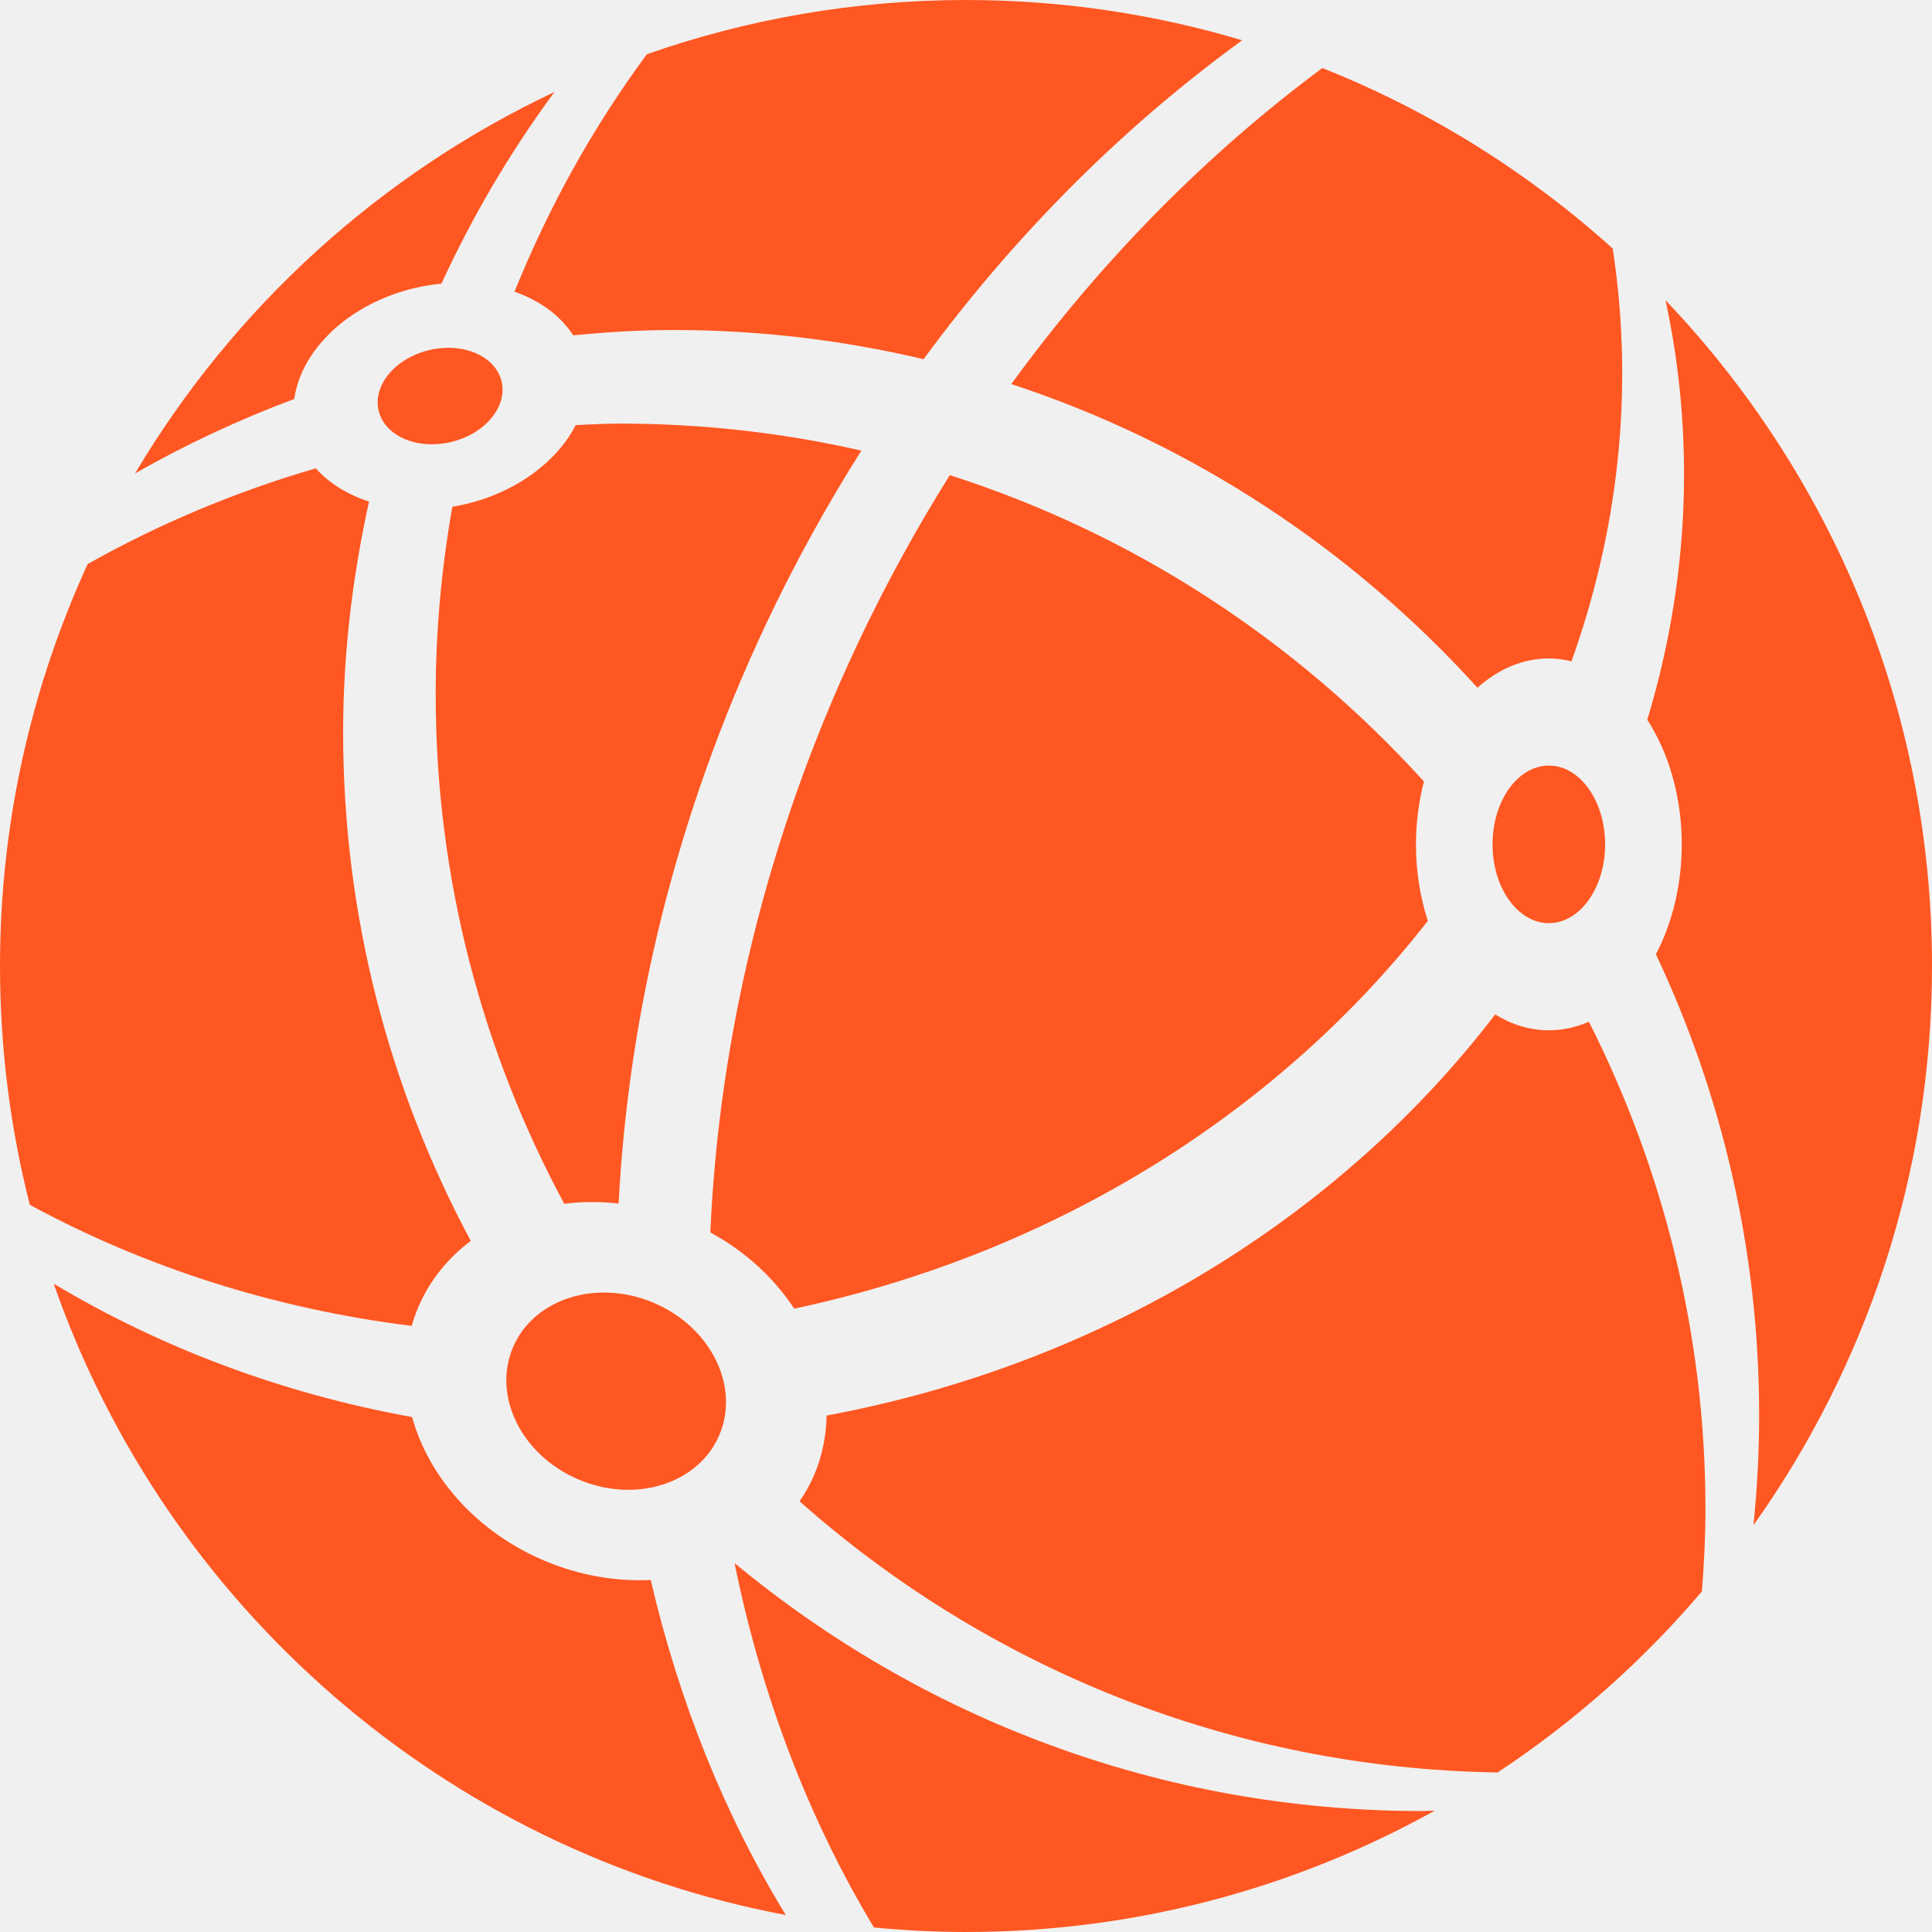
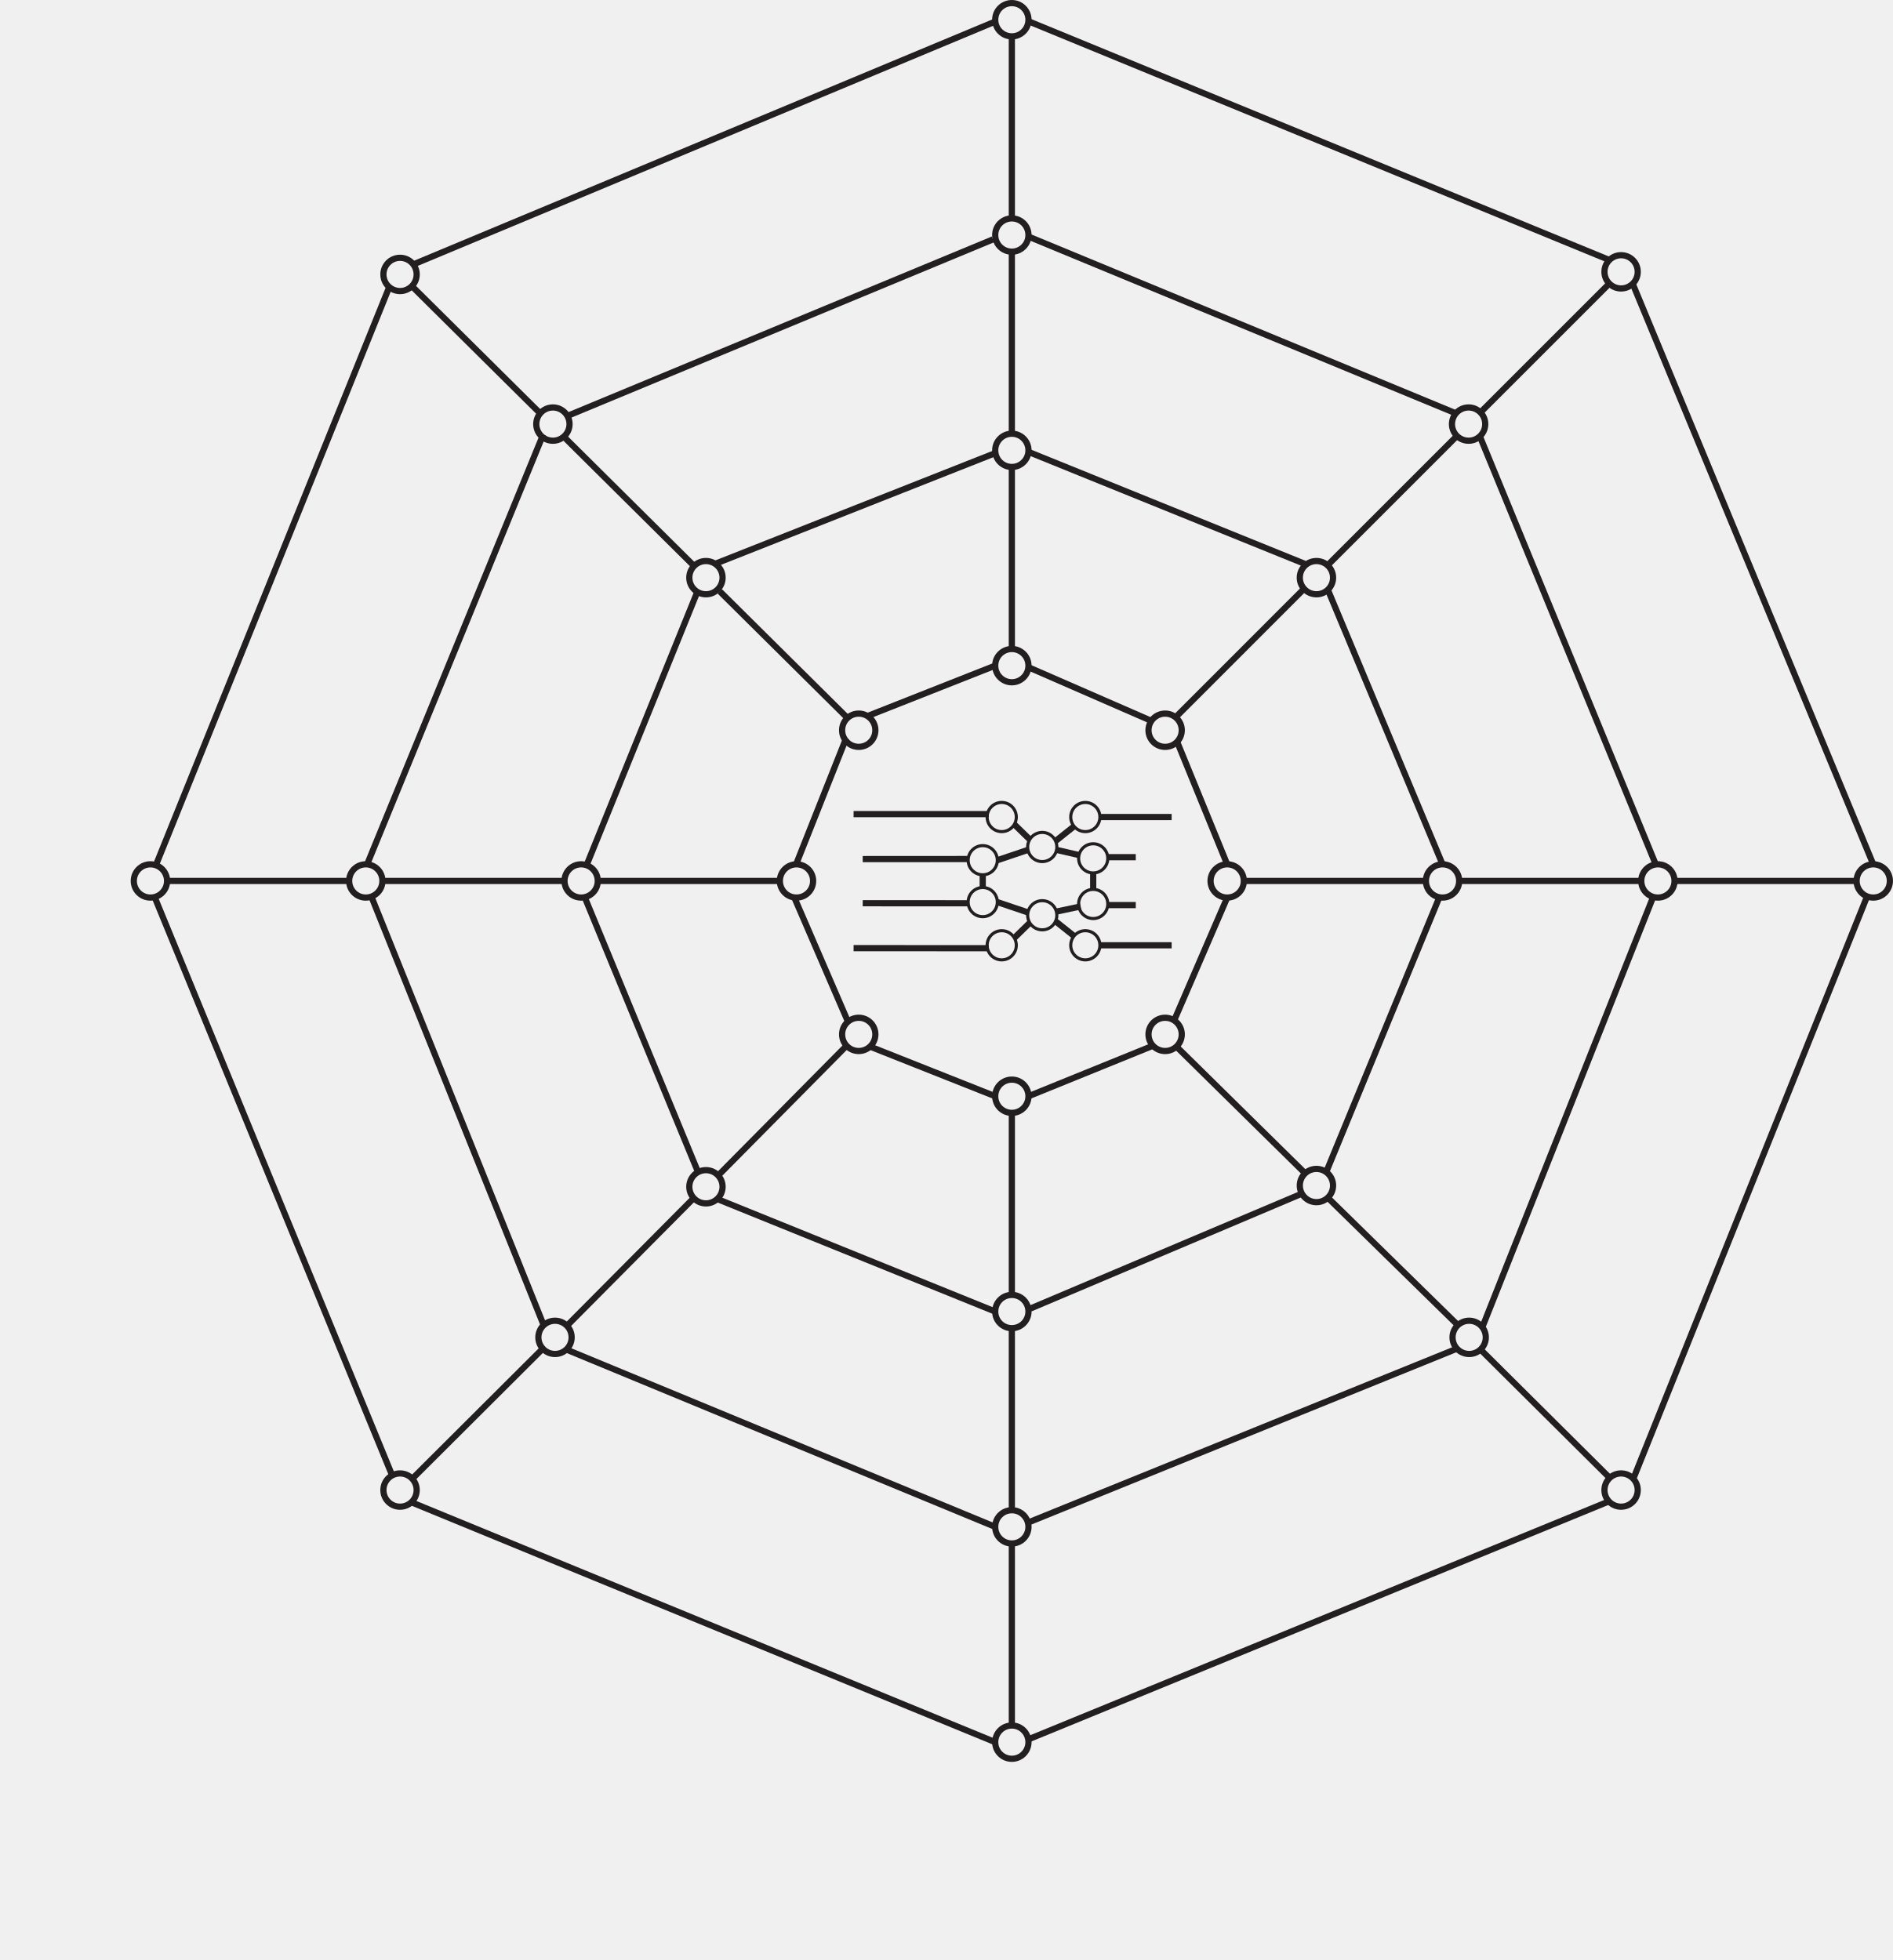
- <svg xmlns="http://www.w3.org/2000/svg" width="140" height="140" viewBox="0 0 140 140" fill="none">
-   <g clip-path="url(#clip0_109_2)">
-     <path d="M73.281 27.831C86.41 32.136 97.992 39.823 107.062 49.836C108.556 48.498 110.328 47.714 112.235 47.714C112.795 47.714 113.342 47.795 113.874 47.923C117.232 38.552 118.425 28.456 116.891 18.191C116.883 18.128 116.865 18.068 116.856 18.004C110.728 12.481 103.62 8.028 95.822 4.93C87.496 11.111 79.845 18.812 73.281 27.831Z" fill="#FF5722" />
-     <path d="M41.536 24.297C43.937 24.071 46.358 23.914 48.819 23.914C55.055 23.914 61.112 24.654 66.925 26.029C73.644 16.885 81.489 9.111 90.013 2.919C83.673 1.026 76.956 0 69.999 0C61.893 0 54.115 1.394 46.875 3.929C42.985 9.195 39.77 14.98 37.283 21.138C39.118 21.778 40.616 22.869 41.536 24.297Z" fill="#FF5722" />
-     <path d="M33.758 36.525C33.43 36.603 33.104 36.666 32.78 36.719C32.001 41.136 31.571 45.673 31.571 50.313C31.571 63.679 34.969 76.233 40.887 87.23C42.163 87.064 43.489 87.064 44.828 87.212C45.54 73.406 48.981 59.103 55.479 45.288C57.561 40.861 59.891 36.652 62.419 32.653C56.794 31.371 50.939 30.695 44.923 30.695C43.847 30.695 42.784 30.756 41.718 30.804C40.376 33.421 37.468 35.642 33.758 36.525Z" fill="#FF5722" />
-     <path d="M68.825 34.431C66.4 38.309 64.155 42.38 62.144 46.658C55.531 60.716 52.095 75.274 51.473 89.304C54.038 90.698 56.103 92.628 57.554 94.83C76.67 90.758 92.769 80.435 103.466 66.731C102.918 65.039 102.606 63.166 102.606 61.188C102.606 59.586 102.818 58.054 103.182 56.63C93.978 46.468 82.192 38.703 68.825 34.431Z" fill="#FF5722" />
-     <path d="M30.303 94.738C31.132 92.778 32.464 91.164 34.114 89.921C28.227 78.942 24.864 66.407 24.864 53.077C24.864 47.324 25.552 41.74 26.741 36.345C25.178 35.841 23.845 35.016 22.883 33.936C17.07 35.635 11.525 37.958 6.352 40.873C2.286 49.744 0 59.604 0 70.001C0 75.976 0.753 81.773 2.161 87.307C10.484 91.821 19.869 94.846 29.834 96.079C29.963 95.628 30.116 95.18 30.303 94.738Z" fill="#FF5722" />
-     <path d="M112.235 74.659C110.851 74.659 109.536 74.245 108.348 73.508C97.267 87.986 80.201 98.794 59.901 102.574C59.87 104.028 59.59 105.479 59.003 106.87C58.712 107.555 58.347 108.19 57.943 108.794C71.453 120.769 89.117 128.143 108.521 128.439C114.059 124.782 119.043 120.358 123.326 115.321C123.478 113.35 123.584 111.366 123.584 109.355C123.584 96.638 120.503 84.663 115.138 74.037C114.221 74.439 113.246 74.659 112.235 74.659Z" fill="#FF5722" />
-     <path d="M53.229 113.268C55.171 122.836 58.576 131.772 63.328 139.674C65.526 139.88 67.748 140 70.001 140C82.332 140 93.908 136.801 103.97 131.205C103.651 131.208 103.339 131.235 103.022 131.235C84.087 131.233 66.749 124.474 53.229 113.268Z" fill="#FF5722" />
-     <path d="M39.46 113.097C34.519 111.01 31.068 107.032 29.861 102.687C20.459 100.985 11.661 97.671 3.893 93.023C12.027 116.379 32.179 134.097 56.942 138.772C52.48 131.475 49.199 123.265 47.153 114.489C44.652 114.611 42.015 114.177 39.46 113.097Z" fill="#FF5722" />
-     <path d="M30.032 20.877C30.689 20.72 31.343 20.618 31.988 20.555C34.253 15.632 36.994 10.975 40.184 6.662C27.499 12.644 16.906 22.321 9.786 34.309C13.455 32.207 17.317 30.409 21.325 28.909C21.817 25.351 25.266 22.012 30.032 20.877Z" fill="#FF5722" />
-     <path d="M140 70.001C140 51.293 132.647 34.313 120.691 21.755C120.954 22.987 121.185 24.233 121.374 25.495C122.74 34.646 121.936 43.665 119.368 52.157C120.914 54.547 121.865 57.709 121.865 61.188C121.865 64.168 121.166 66.915 119.993 69.146C124.772 79.295 127.475 90.614 127.475 102.576C127.475 105.259 127.326 107.904 127.063 110.52C135.197 99.081 140 85.106 140 70.001Z" fill="#FF5722" />
-     <path d="M41.941 107.218C46.073 108.965 50.636 107.512 52.132 103.973C53.628 100.434 51.491 96.149 47.358 94.402C43.226 92.655 38.663 94.108 37.167 97.647C35.671 101.186 37.808 105.471 41.941 107.218Z" fill="#FF5722" />
-     <path d="M112.235 66.895C114.487 66.895 116.313 64.339 116.313 61.186C116.313 58.033 114.487 55.477 112.235 55.477C109.982 55.477 108.156 58.033 108.156 61.186C108.156 64.339 109.982 66.895 112.235 66.895Z" fill="#FF5722" />
-     <path d="M32.686 32.029C35.146 31.442 36.785 29.476 36.346 27.637C35.908 25.799 33.559 24.784 31.099 25.37C28.639 25.956 27 27.922 27.438 29.761C27.877 31.6 30.226 32.615 32.686 32.029Z" fill="#FF5722" />
+ <svg xmlns="http://www.w3.org/2000/svg" viewBox="0 0 305.02 315.89">
+   <defs>
+     <style>.cls-1,.cls-2{fill:none;stroke:#231f20;stroke-miterlimit:10;}.cls-2{stroke-width:0.5px;}</style>
+   </defs>
+   <g id="_8web" data-name="8web">
+     <circle class="cls-1" cx="163.04" cy="3.18" r="2.68" />
+     <circle class="cls-1" cx="163.04" cy="280.78" r="2.68" />
+     <circle class="cls-1" cx="64.46" cy="240.15" r="2.68" />
+     <circle class="cls-1" cx="89.43" cy="215.54" r="2.68" />
+     <circle class="cls-1" cx="113.75" cy="191.27" r="2.68" />
+     <circle class="cls-1" cx="163.04" cy="246.08" r="2.68" />
+     <circle class="cls-1" cx="163.04" cy="211.38" r="2.68" />
+     <circle class="cls-1" cx="163.04" cy="176.68" r="2.68" />
+     <circle class="cls-1" cx="187.74" cy="166.71" r="2.68" />
+     <circle class="cls-1" cx="212.12" cy="191.07" r="2.68" />
+     <circle class="cls-1" cx="236.73" cy="215.54" r="2.68" />
+     <circle class="cls-1" cx="261.21" cy="240.15" r="2.68" />
+     <circle class="cls-1" cx="24.24" cy="141.98" r="2.68" />
+     <circle class="cls-1" cx="58.94" cy="141.98" r="2.68" />
+     <circle class="cls-1" cx="93.64" cy="141.98" r="2.68" />
+     <circle class="cls-1" cx="128.34" cy="141.98" r="2.68" />
+     <circle class="cls-1" cx="64.46" cy="44.23" r="2.68" />
+     <circle class="cls-1" cx="89.09" cy="68.35" r="2.68" />
+     <circle class="cls-1" cx="113.75" cy="93.1" r="2.68" />
+     <circle class="cls-1" cx="138.37" cy="117.69" r="2.68" />
+     <circle class="cls-1" cx="301.84" cy="141.98" r="2.68" />
+     <circle class="cls-1" cx="267.14" cy="141.98" r="2.68" />
+     <circle class="cls-1" cx="232.44" cy="141.98" r="2.68" />
+     <circle class="cls-1" cx="197.74" cy="141.98" r="2.68" />
+     <circle class="cls-1" cx="163.04" cy="107.28" r="2.68" />
+     <circle class="cls-1" cx="163.04" cy="72.58" r="2.68" />
+     <circle class="cls-1" cx="163.04" cy="37.88" r="2.68" />
+     <circle class="cls-1" cx="187.74" cy="117.69" r="2.68" />
+     <circle class="cls-1" cx="212.12" cy="93.1" r="2.68" />
+     <circle class="cls-1" cx="236.64" cy="68.35" r="2.68" />
+     <circle class="cls-1" cx="261.21" cy="43.81" r="2.68" />
+     <circle class="cls-1" cx="138.37" cy="166.71" r="2.68" />
+     <line class="cls-1" x1="140.2" y1="168.68" x2="160.36" y2="176.68" />
+     <line class="cls-1" x1="115.57" y1="193.24" x2="160.36" y2="211.38" />
+     <line class="cls-1" x1="91.25" y1="217.5" x2="160.36" y2="246.08" />
+     <line class="cls-1" x1="66.29" y1="242.12" x2="160.36" y2="280.78" />
+     <line class="cls-1" x1="165.72" y1="176.68" x2="185.77" y2="168.54" />
+     <line class="cls-1" x1="166.01" y1="210.9" x2="209.79" y2="192.37" />
+     <line class="cls-1" x1="165.97" y1="245.26" x2="234.77" y2="217.36" />
+     <line class="cls-1" x1="165.72" y1="280.32" x2="259.24" y2="241.98" />
+     <line class="cls-1" x1="189.07" y1="164.75" x2="197.74" y2="144.67" />
+     <line class="cls-1" x1="213.63" y1="189.06" x2="231.92" y2="144.62" />
+     <line class="cls-1" x1="238.9" y1="213.78" x2="266.38" y2="144.55" />
+     <line class="cls-1" x1="263.18" y1="238.33" x2="300.85" y2="144.47" />
+     <line class="cls-1" x1="185.52" y1="116.18" x2="165.44" y2="107.42" />
+     <line class="cls-1" x1="210.23" y1="90.87" x2="165.44" y2="72.72" />
+     <line class="cls-1" x1="234.55" y1="66.6" x2="165.45" y2="38.02" />
+     <line class="cls-1" x1="259.52" y1="41.99" x2="165.45" y2="3.32" />
+     <line class="cls-1" x1="197.74" y1="139.3" x2="189.67" y2="119.54" />
+     <line class="cls-1" x1="232.44" y1="139.3" x2="213.96" y2="95.05" />
+     <line class="cls-1" x1="266.79" y1="139.3" x2="238.45" y2="70.32" />
+     <line class="cls-1" x1="301.84" y1="139.3" x2="263.08" y2="45.73" />
+     <line class="cls-1" x1="128.06" y1="144.81" x2="136.66" y2="164.72" />
+     <line class="cls-1" x1="94.28" y1="144.76" x2="112.48" y2="188.91" />
+     <line class="cls-1" x1="59.93" y1="144.72" x2="87.6" y2="213.57" />
+     <line class="cls-1" x1="24.87" y1="144.47" x2="63.19" y2="237.79" />
+     <line class="cls-1" x1="136.34" y1="118.98" x2="128.34" y2="139.14" />
+     <line class="cls-1" x1="112.36" y1="95.4" x2="94.64" y2="139.14" />
+     <line class="cls-1" x1="87.52" y1="70.04" x2="59.16" y2="139.3" />
+     <line class="cls-1" x1="62.72" y1="46.26" x2="25.24" y2="139.14" />
+     <line class="cls-1" x1="160.36" y1="107.28" x2="140" y2="115.32" />
+     <line class="cls-1" x1="160.36" y1="73.03" x2="115.46" y2="90.78" />
+     <line class="cls-1" x1="160" y1="38.58" x2="91.77" y2="66.89" />
+     <line class="cls-1" x1="160.25" y1="3.52" x2="66.39" y2="42.7" />
  </g>
-   <defs>
-     <clipPath id="clip0_109_2">
-       <rect width="140" height="140" fill="white" />
-     </clipPath>
-   </defs>
+   <g id="_8lines" data-name="8lines">
+     <line class="cls-1" x1="200.42" y1="141.98" x2="229.76" y2="141.98" />
+     <line class="cls-1" x1="235.12" y1="141.98" x2="264.46" y2="141.98" />
+     <line class="cls-1" x1="269.82" y1="141.98" x2="299.16" y2="141.98" />
+     <line class="cls-1" x1="189.42" y1="115.61" x2="210.13" y2="94.89" />
+     <line class="cls-1" x1="213.91" y1="91.11" x2="234.76" y2="70.26" />
+     <line class="cls-1" x1="238.55" y1="66.47" x2="259.31" y2="45.71" />
+     <line class="cls-1" x1="163.04" y1="104.6" x2="163.04" y2="75.27" />
+     <line class="cls-1" x1="163.04" y1="69.9" x2="163.04" y2="40.57" />
+     <line class="cls-1" x1="163.04" y1="35.2" x2="163.04" y2="5.87" />
+     <line class="cls-1" x1="136.56" y1="115.72" x2="115.98" y2="95.31" />
+     <line class="cls-1" x1="111.84" y1="91.22" x2="90.96" y2="70.5" />
+     <line class="cls-1" x1="87.04" y1="66.62" x2="66.36" y2="46.11" />
+     <line class="cls-1" x1="125.66" y1="141.98" x2="96.32" y2="141.98" />
+     <line class="cls-1" x1="90.96" y1="141.98" x2="61.62" y2="141.98" />
+     <line class="cls-1" x1="56.26" y1="141.98" x2="26.92" y2="141.98" />
+     <line class="cls-1" x1="136.41" y1="168.54" x2="115.72" y2="189.45" />
+     <line class="cls-1" x1="111.78" y1="193.1" x2="91.54" y2="213.48" />
+     <line class="cls-1" x1="87.46" y1="217.36" x2="66.43" y2="238.33" />
+     <line class="cls-1" x1="189.56" y1="168.68" x2="210.3" y2="189.1" />
+     <line class="cls-1" x1="213.95" y1="193.03" x2="234.91" y2="213.57" />
+     <line class="cls-1" x1="238.56" y1="217.5" x2="259.38" y2="238.19" />
+     <line class="cls-1" x1="163.04" y1="179.37" x2="163.04" y2="208.7" />
+     <line class="cls-1" x1="163.04" y1="214.06" x2="163.04" y2="243.4" />
+     <line class="cls-1" x1="163.04" y1="248.77" x2="163.04" y2="278.1" />
+   </g>
+   <g id="spidercircuit">
+     <line class="cls-1" x1="170.11" y1="148.5" x2="173.07" y2="150.86" />
+     <line class="cls-1" x1="178.65" y1="145.87" x2="183.01" y2="145.87" />
+     <line class="cls-1" x1="177.23" y1="152.35" x2="188.79" y2="152.35" />
+     <circle class="cls-2" cx="176.15" cy="145.69" r="2.35" />
+     <circle class="cls-2" cx="174.88" cy="152.35" r="2.35" />
+     <line class="cls-1" x1="165.89" y1="148.77" x2="163.37" y2="151.23" />
+     <line class="cls-1" x1="156" y1="145.58" x2="139.01" y2="145.57" />
+     <line class="cls-1" x1="159.33" y1="152.82" x2="137.54" y2="152.81" />
+     <circle class="cls-2" cx="161.41" cy="152.35" r="2.35" />
+     <circle class="cls-2" cx="167.94" cy="147.51" r="2.35" />
+     <circle class="cls-2" cx="158.35" cy="145.39" r="2.35" />
+     <line class="cls-1" x1="174.13" y1="146.09" x2="170.21" y2="146.92" />
+     <line class="cls-1" x1="160.7" y1="145.39" x2="165.59" y2="147.04" />
+     <line class="cls-1" x1="170.11" y1="135.53" x2="173.07" y2="133.17" />
+     <line class="cls-1" x1="178.65" y1="138.15" x2="183.01" y2="138.15" />
+     <line class="cls-1" x1="177.23" y1="131.68" x2="188.79" y2="131.68" />
+     <circle class="cls-2" cx="176.15" cy="138.34" r="2.35" />
+     <circle class="cls-2" cx="174.88" cy="131.68" r="2.35" />
+     <line class="cls-1" x1="165.89" y1="135.26" x2="163.37" y2="132.8" />
+     <line class="cls-1" x1="156" y1="138.45" x2="139.01" y2="138.46" />
+     <line class="cls-1" x1="159.33" y1="131.21" x2="137.54" y2="131.21" />
+     <circle class="cls-2" cx="161.41" cy="131.68" r="2.35" />
+     <circle class="cls-2" cx="167.94" cy="136.51" r="2.35" />
+     <circle class="cls-2" cx="158.35" cy="138.64" r="2.35" />
+     <line class="cls-1" x1="173.86" y1="137.81" x2="170.29" y2="136.99" />
+     <line class="cls-1" x1="160.7" y1="138.64" x2="165.59" y2="136.99" />
+     <line class="cls-1" x1="158.35" y1="143.04" x2="158.35" y2="140.99" />
+     <line class="cls-1" x1="176.15" y1="143.34" x2="176.15" y2="140.69" />
+   </g>
</svg>
